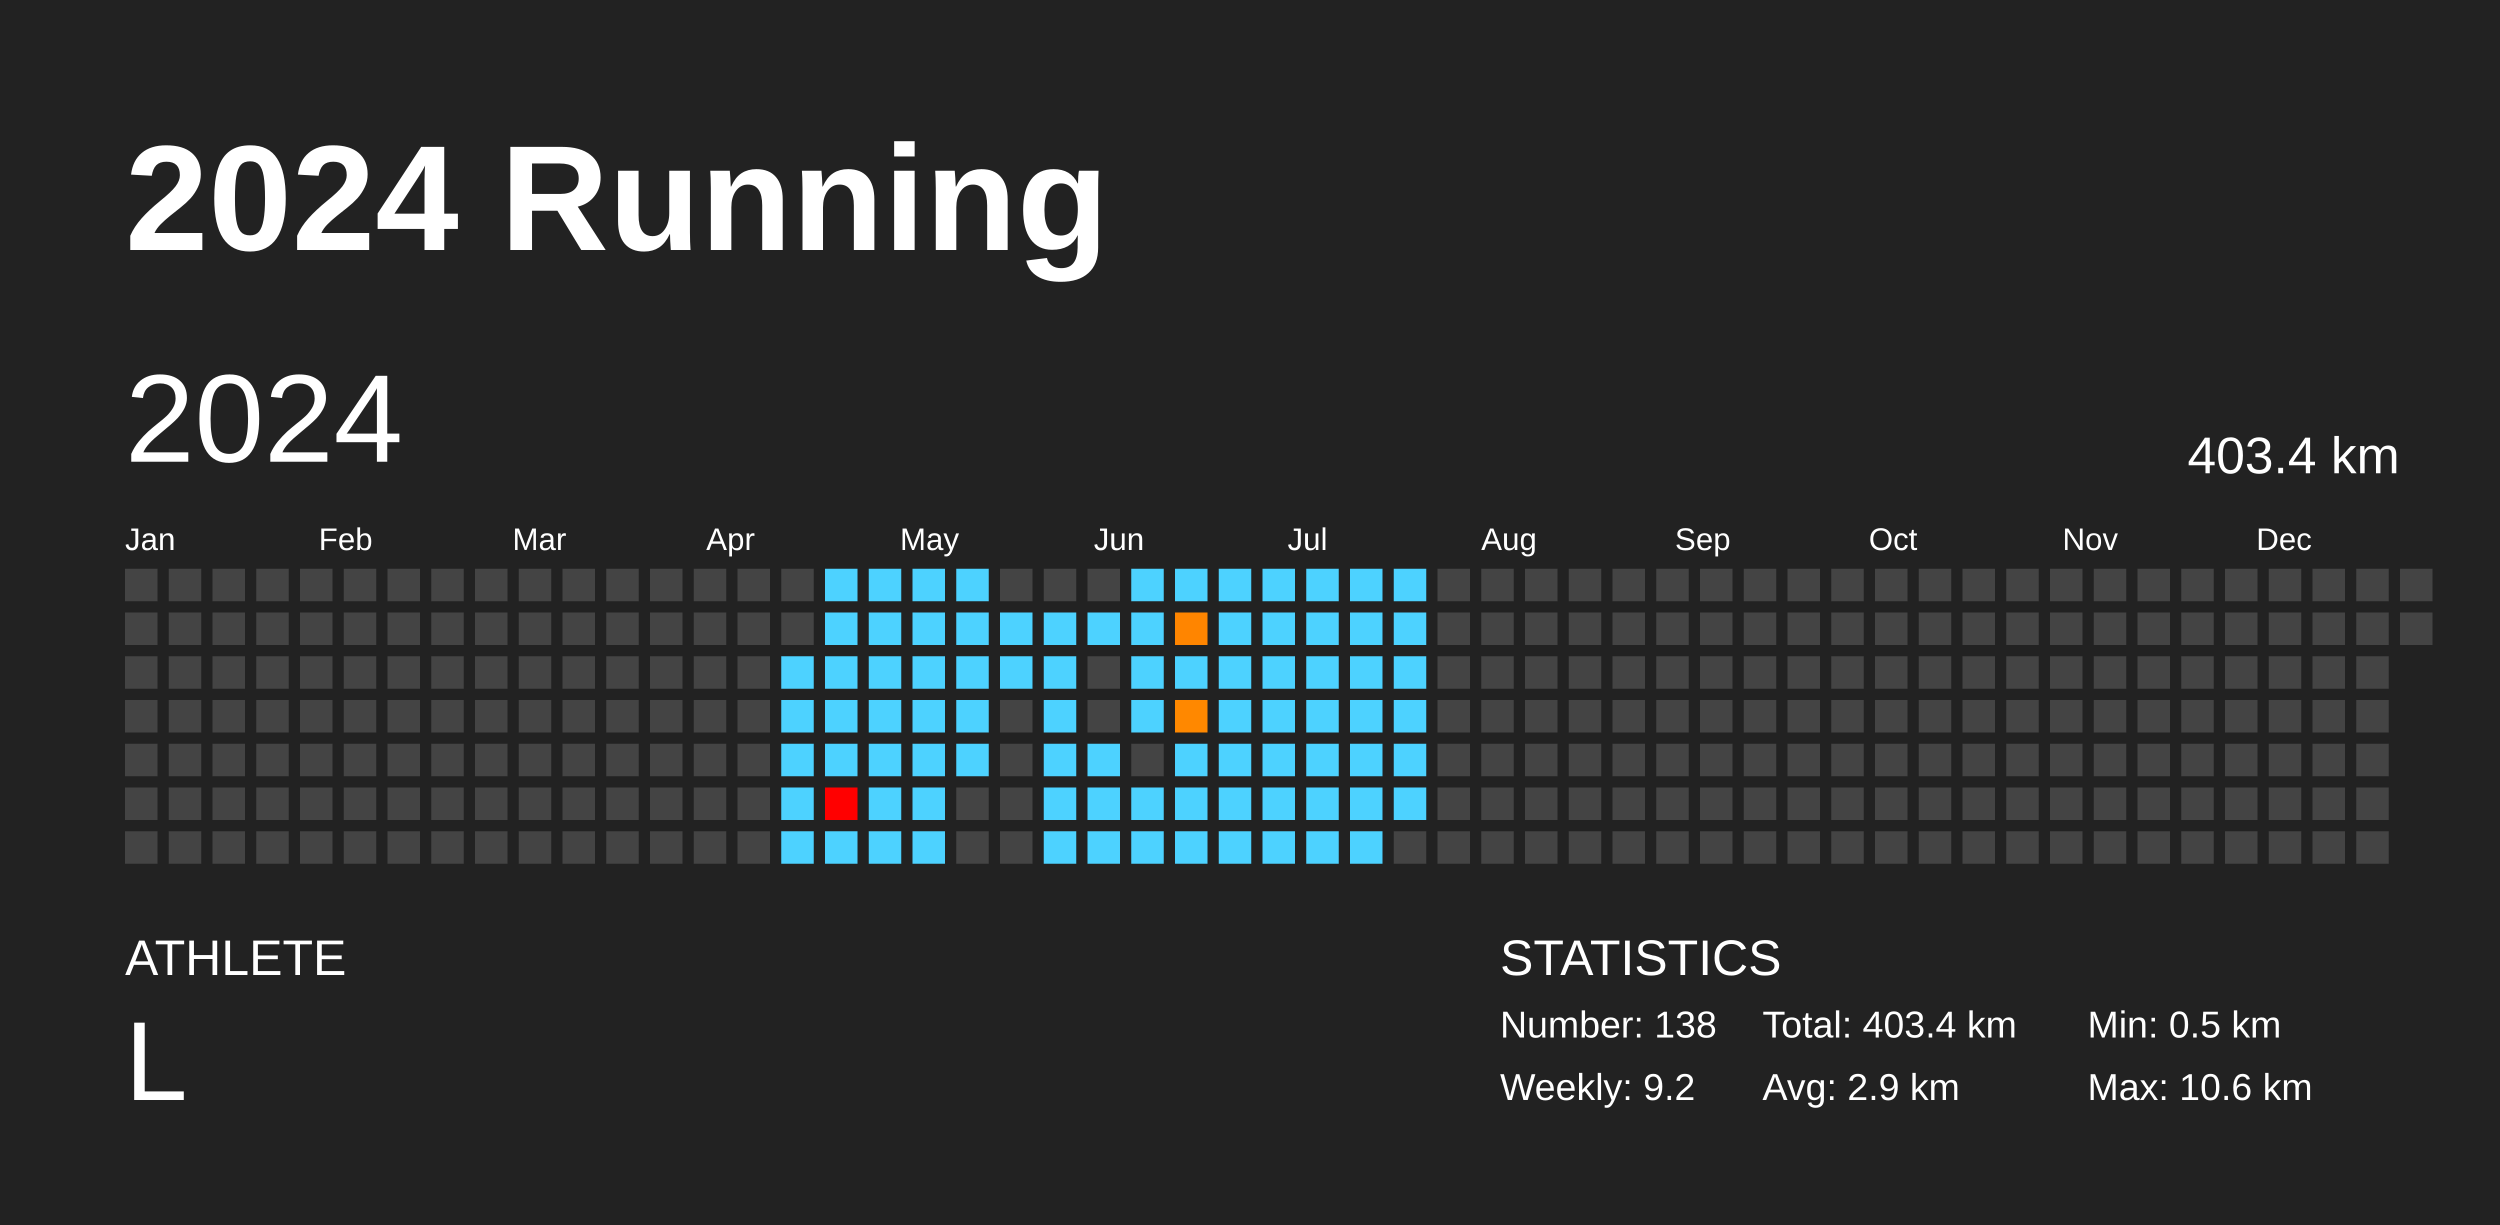
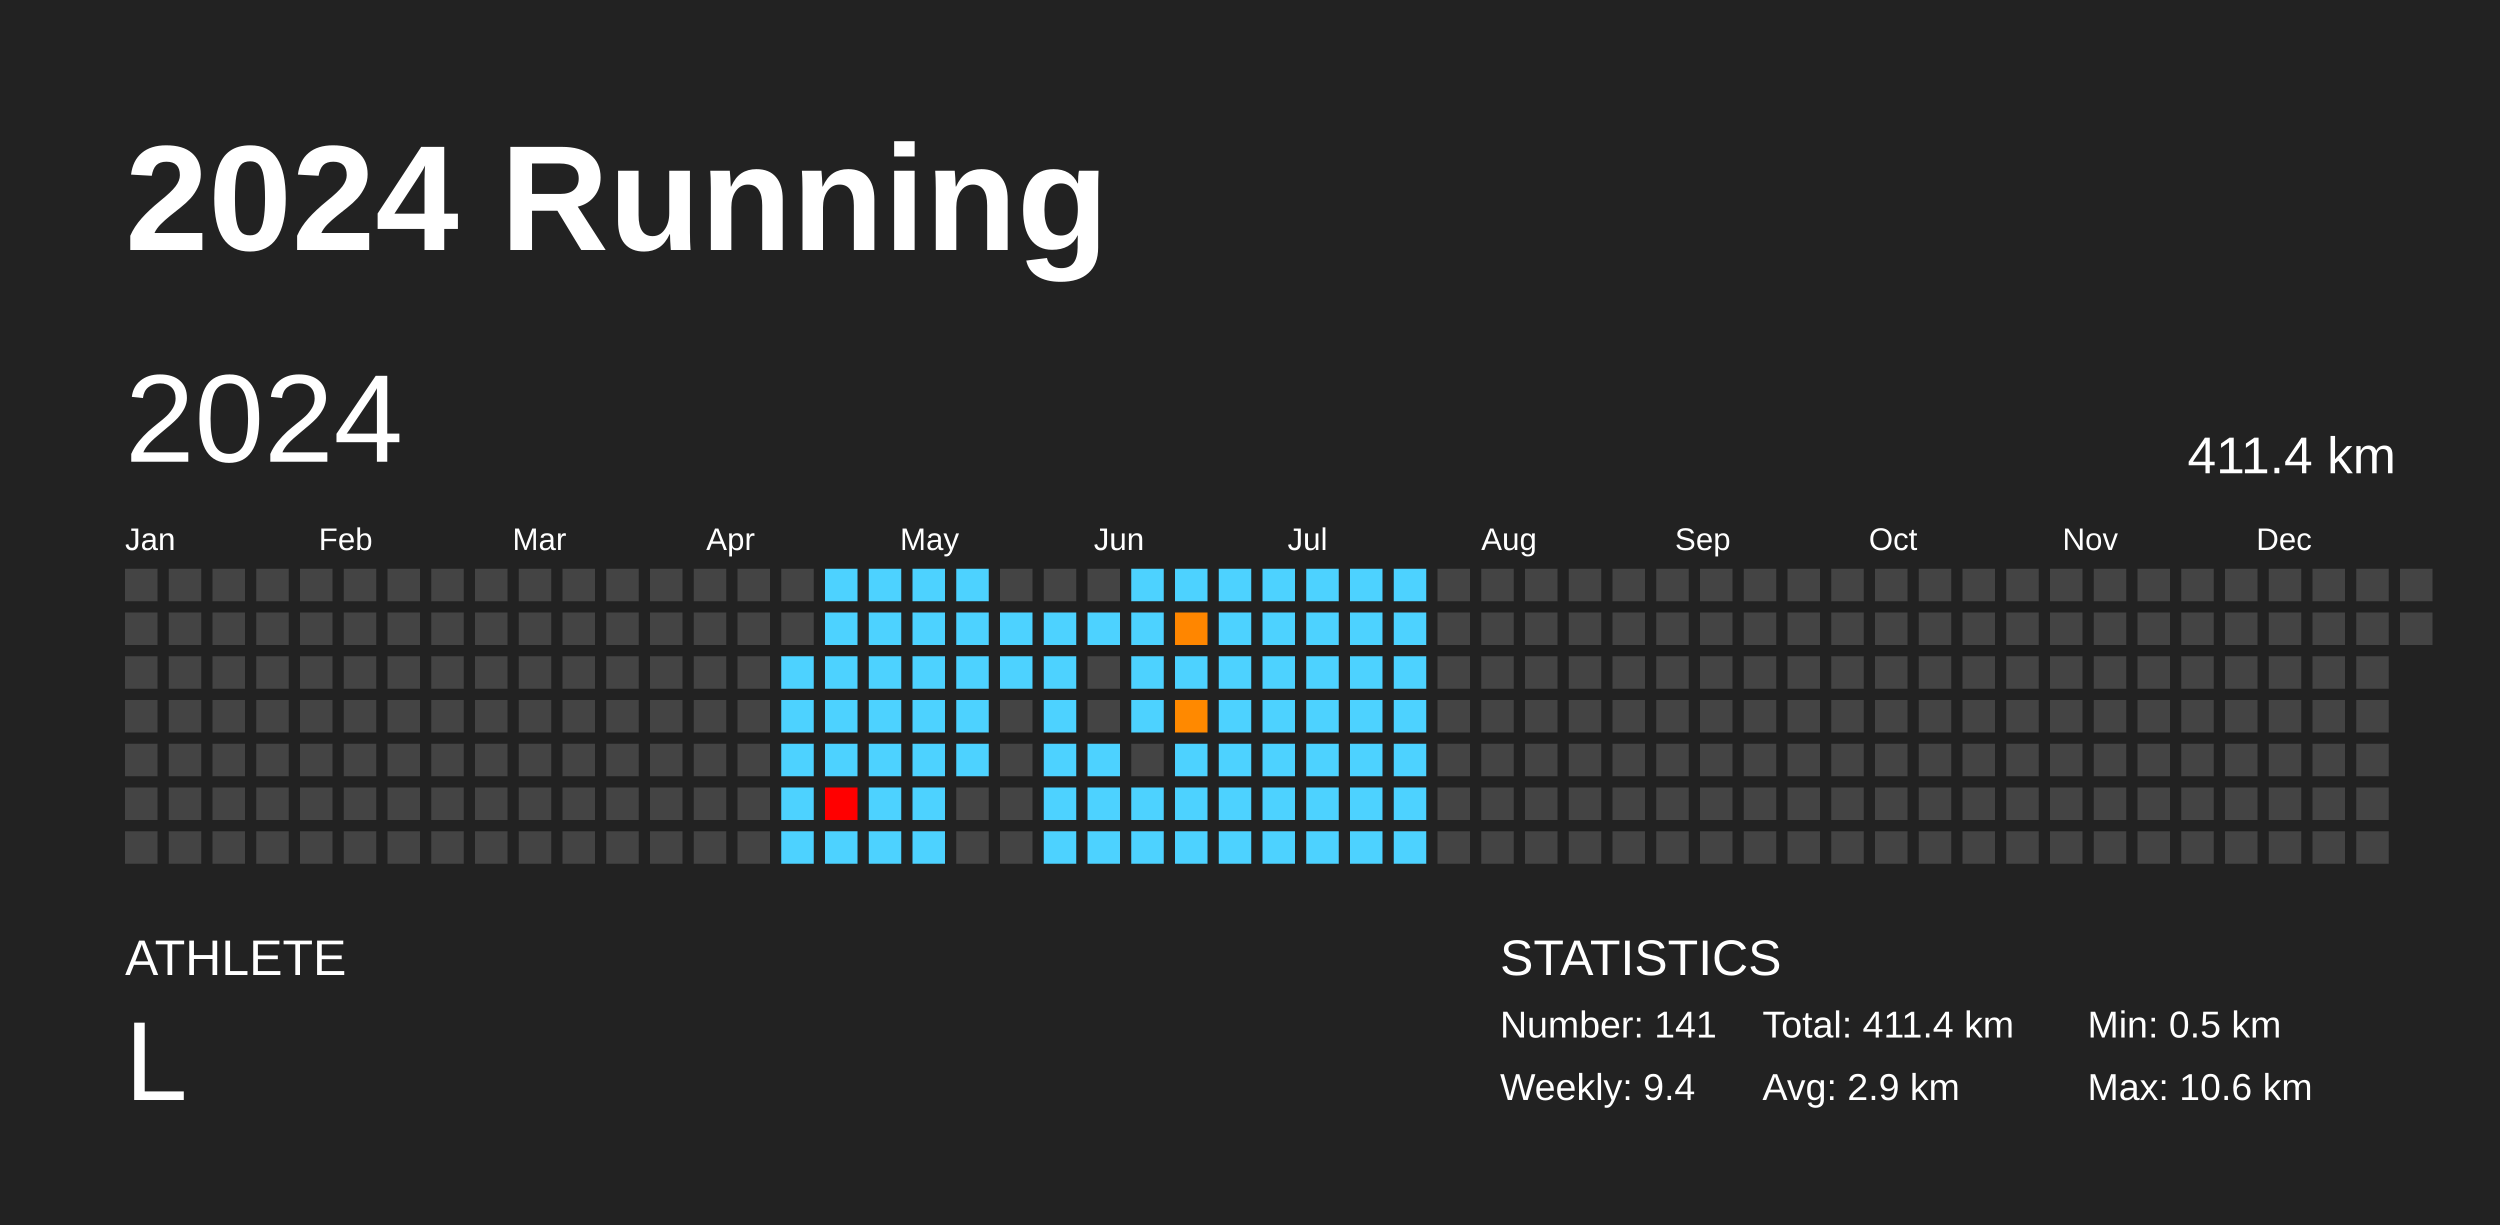
<svg xmlns="http://www.w3.org/2000/svg" baseProfile="full" height="98mm" version="1.1" viewBox="0,0,200,98" width="200mm">
  <defs />
  <rect fill="#222222" height="98" width="200" x="0" y="0" />
  <text fill="#FFFFFF" style="font-size:12px; font-family:Arial; font-weight:bold;" x="10" y="20">2024 Running</text>
  <text fill="#FFFFFF" style="font-size:4px; font-family:Arial" x="10" y="78">ATHLETE</text>
  <text fill="#FFFFFF" style="font-size:9px; font-family:Arial" x="10" y="88">L</text>
  <text fill="#FFFFFF" style="font-size:4px; font-family:Arial" x="120" y="78">STATISTICS</text>
-   <text fill="#FFFFFF" style="font-size:3px; font-family:Arial" x="120" y="83">Number: 138</text>
-   <text fill="#FFFFFF" style="font-size:3px; font-family:Arial" x="120" y="88">Weekly: 9.2</text>
-   <text fill="#FFFFFF" style="font-size:3px; font-family:Arial" x="141" y="83">Total: 403.4 km</text>
+   <text fill="#FFFFFF" style="font-size:3px; font-family:Arial" x="120" y="83">Number: 141</text>
+   <text fill="#FFFFFF" style="font-size:3px; font-family:Arial" x="120" y="88">Weekly: 9.4</text>
+   <text fill="#FFFFFF" style="font-size:3px; font-family:Arial" x="141" y="83">Total: 411.4 km</text>
  <text fill="#FFFFFF" style="font-size:3px; font-family:Arial" x="141" y="88">Avg: 2.9 km</text>
  <text fill="#FFFFFF" style="font-size:3px; font-family:Arial" x="167" y="83">Min: 0.5 km</text>
  <text fill="#FFFFFF" style="font-size:3px; font-family:Arial" x="167" y="88">Max: 10.6 km</text>
  <text dominant-baseline="hanging" fill="#FFFFFF" style="font-size:10.0px; font-family:Arial;" x="10" y="30">2024</text>
-   <text dominant-baseline="hanging" fill="#FFFFFF" style="font-size:4.125px; font-family:Arial;" x="175" y="35">403.4 km</text>
+   <text dominant-baseline="hanging" fill="#FFFFFF" style="font-size:4.125px; font-family:Arial;" x="175" y="35">411.4 km</text>
  <text fill="#FFFFFF" style="font-size:2.5px; font-family:Arial" x="10.0" y="44">Jan</text>
  <text fill="#FFFFFF" style="font-size:2.5px; font-family:Arial" x="25.5" y="44">Feb</text>
  <text fill="#FFFFFF" style="font-size:2.5px; font-family:Arial" x="41.0" y="44">Mar</text>
  <text fill="#FFFFFF" style="font-size:2.5px; font-family:Arial" x="56.5" y="44">Apr</text>
  <text fill="#FFFFFF" style="font-size:2.5px; font-family:Arial" x="72.0" y="44">May</text>
  <text fill="#FFFFFF" style="font-size:2.5px; font-family:Arial" x="87.5" y="44">Jun</text>
  <text fill="#FFFFFF" style="font-size:2.5px; font-family:Arial" x="103.0" y="44">Jul</text>
  <text fill="#FFFFFF" style="font-size:2.5px; font-family:Arial" x="118.5" y="44">Aug</text>
  <text fill="#FFFFFF" style="font-size:2.5px; font-family:Arial" x="134.0" y="44">Sep</text>
  <text fill="#FFFFFF" style="font-size:2.5px; font-family:Arial" x="149.5" y="44">Oct</text>
  <text fill="#FFFFFF" style="font-size:2.5px; font-family:Arial" x="165.0" y="44">Nov</text>
  <text fill="#FFFFFF" style="font-size:2.5px; font-family:Arial" x="180.5" y="44">Dec</text>
  <rect fill="#444444" height="2.6" width="2.6" x="10.0" y="45.5" />
  <rect fill="#444444" height="2.6" width="2.6" x="10.0" y="49.0" />
  <rect fill="#444444" height="2.6" width="2.6" x="10.0" y="52.5" />
  <rect fill="#444444" height="2.6" width="2.6" x="10.0" y="56.0" />
  <rect fill="#444444" height="2.6" width="2.6" x="10.0" y="59.5" />
  <rect fill="#444444" height="2.6" width="2.6" x="10.0" y="63.0" />
  <rect fill="#444444" height="2.6" width="2.6" x="10.0" y="66.5" />
  <rect fill="#444444" height="2.6" width="2.6" x="13.5" y="45.5" />
  <rect fill="#444444" height="2.6" width="2.6" x="13.5" y="49.0" />
  <rect fill="#444444" height="2.6" width="2.6" x="13.5" y="52.5" />
  <rect fill="#444444" height="2.6" width="2.6" x="13.5" y="56.0" />
  <rect fill="#444444" height="2.6" width="2.6" x="13.5" y="59.5" />
  <rect fill="#444444" height="2.6" width="2.6" x="13.5" y="63.0" />
  <rect fill="#444444" height="2.6" width="2.6" x="13.5" y="66.5" />
  <rect fill="#444444" height="2.6" width="2.6" x="17.0" y="45.5" />
  <rect fill="#444444" height="2.6" width="2.6" x="17.0" y="49.0" />
  <rect fill="#444444" height="2.6" width="2.6" x="17.0" y="52.5" />
  <rect fill="#444444" height="2.6" width="2.6" x="17.0" y="56.0" />
  <rect fill="#444444" height="2.6" width="2.6" x="17.0" y="59.5" />
  <rect fill="#444444" height="2.6" width="2.6" x="17.0" y="63.0" />
  <rect fill="#444444" height="2.6" width="2.6" x="17.0" y="66.5" />
  <rect fill="#444444" height="2.6" width="2.6" x="20.5" y="45.5" />
  <rect fill="#444444" height="2.6" width="2.6" x="20.5" y="49.0" />
  <rect fill="#444444" height="2.6" width="2.6" x="20.5" y="52.5" />
  <rect fill="#444444" height="2.6" width="2.6" x="20.5" y="56.0" />
  <rect fill="#444444" height="2.6" width="2.6" x="20.5" y="59.5" />
  <rect fill="#444444" height="2.6" width="2.6" x="20.5" y="63.0" />
  <rect fill="#444444" height="2.6" width="2.6" x="20.5" y="66.5" />
  <rect fill="#444444" height="2.6" width="2.6" x="24.0" y="45.5" />
  <rect fill="#444444" height="2.6" width="2.6" x="24.0" y="49.0" />
  <rect fill="#444444" height="2.6" width="2.6" x="24.0" y="52.5" />
  <rect fill="#444444" height="2.6" width="2.6" x="24.0" y="56.0" />
  <rect fill="#444444" height="2.6" width="2.6" x="24.0" y="59.5" />
  <rect fill="#444444" height="2.6" width="2.6" x="24.0" y="63.0" />
  <rect fill="#444444" height="2.6" width="2.6" x="24.0" y="66.5" />
  <rect fill="#444444" height="2.6" width="2.6" x="27.5" y="45.5" />
  <rect fill="#444444" height="2.6" width="2.6" x="27.5" y="49.0" />
  <rect fill="#444444" height="2.6" width="2.6" x="27.5" y="52.5" />
  <rect fill="#444444" height="2.6" width="2.6" x="27.5" y="56.0" />
  <rect fill="#444444" height="2.6" width="2.6" x="27.5" y="59.5" />
  <rect fill="#444444" height="2.6" width="2.6" x="27.5" y="63.0" />
  <rect fill="#444444" height="2.6" width="2.6" x="27.5" y="66.5" />
  <rect fill="#444444" height="2.6" width="2.6" x="31.0" y="45.5" />
  <rect fill="#444444" height="2.6" width="2.6" x="31.0" y="49.0" />
  <rect fill="#444444" height="2.6" width="2.6" x="31.0" y="52.5" />
  <rect fill="#444444" height="2.6" width="2.6" x="31.0" y="56.0" />
  <rect fill="#444444" height="2.6" width="2.6" x="31.0" y="59.5" />
  <rect fill="#444444" height="2.6" width="2.6" x="31.0" y="63.0" />
  <rect fill="#444444" height="2.6" width="2.6" x="31.0" y="66.5" />
  <rect fill="#444444" height="2.6" width="2.6" x="34.5" y="45.5" />
  <rect fill="#444444" height="2.6" width="2.6" x="34.5" y="49.0" />
  <rect fill="#444444" height="2.6" width="2.6" x="34.5" y="52.5" />
  <rect fill="#444444" height="2.6" width="2.6" x="34.5" y="56.0" />
  <rect fill="#444444" height="2.6" width="2.6" x="34.5" y="59.5" />
  <rect fill="#444444" height="2.6" width="2.6" x="34.5" y="63.0" />
  <rect fill="#444444" height="2.6" width="2.6" x="34.5" y="66.5" />
  <rect fill="#444444" height="2.6" width="2.6" x="38.0" y="45.5" />
  <rect fill="#444444" height="2.6" width="2.6" x="38.0" y="49.0" />
  <rect fill="#444444" height="2.6" width="2.6" x="38.0" y="52.5" />
  <rect fill="#444444" height="2.6" width="2.6" x="38.0" y="56.0" />
  <rect fill="#444444" height="2.6" width="2.6" x="38.0" y="59.5" />
  <rect fill="#444444" height="2.6" width="2.6" x="38.0" y="63.0" />
  <rect fill="#444444" height="2.6" width="2.6" x="38.0" y="66.5" />
  <rect fill="#444444" height="2.6" width="2.6" x="41.5" y="45.5" />
  <rect fill="#444444" height="2.6" width="2.6" x="41.5" y="49.0" />
  <rect fill="#444444" height="2.6" width="2.6" x="41.5" y="52.5" />
  <rect fill="#444444" height="2.6" width="2.6" x="41.5" y="56.0" />
  <rect fill="#444444" height="2.6" width="2.6" x="41.5" y="59.5" />
  <rect fill="#444444" height="2.6" width="2.6" x="41.5" y="63.0" />
  <rect fill="#444444" height="2.6" width="2.6" x="41.5" y="66.5" />
  <rect fill="#444444" height="2.6" width="2.6" x="45.0" y="45.5" />
  <rect fill="#444444" height="2.6" width="2.6" x="45.0" y="49.0" />
  <rect fill="#444444" height="2.6" width="2.6" x="45.0" y="52.5" />
  <rect fill="#444444" height="2.6" width="2.6" x="45.0" y="56.0" />
  <rect fill="#444444" height="2.6" width="2.6" x="45.0" y="59.5" />
  <rect fill="#444444" height="2.6" width="2.6" x="45.0" y="63.0" />
  <rect fill="#444444" height="2.6" width="2.6" x="45.0" y="66.5" />
  <rect fill="#444444" height="2.6" width="2.6" x="48.5" y="45.5" />
  <rect fill="#444444" height="2.6" width="2.6" x="48.5" y="49.0" />
  <rect fill="#444444" height="2.6" width="2.6" x="48.5" y="52.5" />
  <rect fill="#444444" height="2.6" width="2.6" x="48.5" y="56.0" />
  <rect fill="#444444" height="2.6" width="2.6" x="48.5" y="59.5" />
  <rect fill="#444444" height="2.6" width="2.6" x="48.5" y="63.0" />
  <rect fill="#444444" height="2.6" width="2.6" x="48.5" y="66.5" />
  <rect fill="#444444" height="2.6" width="2.6" x="52.0" y="45.5" />
  <rect fill="#444444" height="2.6" width="2.6" x="52.0" y="49.0" />
  <rect fill="#444444" height="2.6" width="2.6" x="52.0" y="52.5" />
  <rect fill="#444444" height="2.6" width="2.6" x="52.0" y="56.0" />
  <rect fill="#444444" height="2.6" width="2.6" x="52.0" y="59.5" />
  <rect fill="#444444" height="2.6" width="2.6" x="52.0" y="63.0" />
  <rect fill="#444444" height="2.6" width="2.6" x="52.0" y="66.5" />
  <rect fill="#444444" height="2.6" width="2.6" x="55.5" y="45.5" />
  <rect fill="#444444" height="2.6" width="2.6" x="55.5" y="49.0" />
  <rect fill="#444444" height="2.6" width="2.6" x="55.5" y="52.5" />
  <rect fill="#444444" height="2.6" width="2.6" x="55.5" y="56.0" />
  <rect fill="#444444" height="2.6" width="2.6" x="55.5" y="59.5" />
  <rect fill="#444444" height="2.6" width="2.6" x="55.5" y="63.0" />
  <rect fill="#444444" height="2.6" width="2.6" x="55.5" y="66.5" />
  <rect fill="#444444" height="2.6" width="2.6" x="59.0" y="45.5" />
  <rect fill="#444444" height="2.6" width="2.6" x="59.0" y="49.0" />
  <rect fill="#444444" height="2.6" width="2.6" x="59.0" y="52.5" />
  <rect fill="#444444" height="2.6" width="2.6" x="59.0" y="56.0" />
  <rect fill="#444444" height="2.6" width="2.6" x="59.0" y="59.5" />
  <rect fill="#444444" height="2.6" width="2.6" x="59.0" y="63.0" />
  <rect fill="#444444" height="2.6" width="2.6" x="59.0" y="66.5" />
  <rect fill="#444444" height="2.6" width="2.6" x="62.5" y="45.5" />
  <rect fill="#444444" height="2.6" width="2.6" x="62.5" y="49.0" />
  <rect fill="#4dd2ff" height="2.6" width="2.6" x="62.5" y="52.5" />
  <rect fill="#4dd2ff" height="2.6" width="2.6" x="62.5" y="56.0" />
  <rect fill="#4dd2ff" height="2.6" width="2.6" x="62.5" y="59.5" />
  <rect fill="#4dd2ff" height="2.6" width="2.6" x="62.5" y="63.0" />
  <rect fill="#4dd2ff" height="2.6" width="2.6" x="62.5" y="66.5" />
  <rect fill="#4dd2ff" height="2.6" width="2.6" x="66.0" y="45.5" />
  <rect fill="#4dd2ff" height="2.6" width="2.6" x="66.0" y="49.0" />
  <rect fill="#4dd2ff" height="2.6" width="2.6" x="66.0" y="52.5" />
  <rect fill="#4dd2ff" height="2.6" width="2.6" x="66.0" y="56.0" />
  <rect fill="#4dd2ff" height="2.6" width="2.6" x="66.0" y="59.5" />
  <rect fill="red" height="2.6" width="2.6" x="66.0" y="63.0" />
  <rect fill="#4dd2ff" height="2.6" width="2.6" x="66.0" y="66.5" />
  <rect fill="#4dd2ff" height="2.6" width="2.6" x="69.5" y="45.5" />
  <rect fill="#4dd2ff" height="2.6" width="2.6" x="69.5" y="49.0" />
  <rect fill="#4dd2ff" height="2.6" width="2.6" x="69.5" y="52.5" />
  <rect fill="#4dd2ff" height="2.6" width="2.6" x="69.5" y="56.0" />
  <rect fill="#4dd2ff" height="2.6" width="2.6" x="69.5" y="59.5" />
  <rect fill="#4dd2ff" height="2.6" width="2.6" x="69.5" y="63.0" />
  <rect fill="#4dd2ff" height="2.6" width="2.6" x="69.5" y="66.5" />
  <rect fill="#4dd2ff" height="2.6" width="2.6" x="73.0" y="45.5" />
  <rect fill="#4dd2ff" height="2.6" width="2.6" x="73.0" y="49.0" />
  <rect fill="#4dd2ff" height="2.6" width="2.6" x="73.0" y="52.5" />
  <rect fill="#4dd2ff" height="2.6" width="2.6" x="73.0" y="56.0" />
  <rect fill="#4dd2ff" height="2.6" width="2.6" x="73.0" y="59.5" />
  <rect fill="#4dd2ff" height="2.6" width="2.6" x="73.0" y="63.0" />
  <rect fill="#4dd2ff" height="2.6" width="2.6" x="73.0" y="66.5" />
  <rect fill="#4dd2ff" height="2.6" width="2.6" x="76.5" y="45.5" />
  <rect fill="#4dd2ff" height="2.6" width="2.6" x="76.5" y="49.0" />
  <rect fill="#4dd2ff" height="2.6" width="2.6" x="76.5" y="52.5" />
  <rect fill="#4dd2ff" height="2.6" width="2.6" x="76.5" y="56.0" />
  <rect fill="#4dd2ff" height="2.6" width="2.6" x="76.5" y="59.5" />
  <rect fill="#444444" height="2.6" width="2.6" x="76.5" y="63.0" />
  <rect fill="#444444" height="2.6" width="2.6" x="76.5" y="66.5" />
  <rect fill="#444444" height="2.6" width="2.6" x="80.0" y="45.5" />
  <rect fill="#4dd2ff" height="2.6" width="2.6" x="80.0" y="49.0" />
  <rect fill="#4dd2ff" height="2.6" width="2.6" x="80.0" y="52.5" />
  <rect fill="#444444" height="2.6" width="2.6" x="80.0" y="56.0" />
  <rect fill="#444444" height="2.6" width="2.6" x="80.0" y="59.5" />
  <rect fill="#444444" height="2.6" width="2.6" x="80.0" y="63.0" />
  <rect fill="#444444" height="2.6" width="2.6" x="80.0" y="66.5" />
  <rect fill="#444444" height="2.6" width="2.6" x="83.5" y="45.5" />
  <rect fill="#4dd2ff" height="2.6" width="2.6" x="83.5" y="49.0" />
  <rect fill="#4dd2ff" height="2.6" width="2.6" x="83.5" y="52.5" />
  <rect fill="#4dd2ff" height="2.6" width="2.6" x="83.5" y="56.0" />
  <rect fill="#4dd2ff" height="2.6" width="2.6" x="83.5" y="59.5" />
  <rect fill="#4dd2ff" height="2.6" width="2.6" x="83.5" y="63.0" />
  <rect fill="#4dd2ff" height="2.6" width="2.6" x="83.5" y="66.5" />
  <rect fill="#444444" height="2.6" width="2.6" x="87.0" y="45.5" />
  <rect fill="#4dd2ff" height="2.6" width="2.6" x="87.0" y="49.0" />
  <rect fill="#444444" height="2.6" width="2.6" x="87.0" y="52.5" />
  <rect fill="#444444" height="2.6" width="2.6" x="87.0" y="56.0" />
  <rect fill="#4dd2ff" height="2.6" width="2.6" x="87.0" y="59.5" />
  <rect fill="#4dd2ff" height="2.6" width="2.6" x="87.0" y="63.0" />
  <rect fill="#4dd2ff" height="2.6" width="2.6" x="87.0" y="66.5" />
  <rect fill="#4dd2ff" height="2.6" width="2.6" x="90.5" y="45.5" />
  <rect fill="#4dd2ff" height="2.6" width="2.6" x="90.5" y="49.0" />
  <rect fill="#4dd2ff" height="2.6" width="2.6" x="90.5" y="52.5" />
  <rect fill="#4dd2ff" height="2.6" width="2.6" x="90.5" y="56.0" />
  <rect fill="#444444" height="2.6" width="2.6" x="90.5" y="59.5" />
  <rect fill="#4dd2ff" height="2.6" width="2.6" x="90.5" y="63.0" />
  <rect fill="#4dd2ff" height="2.6" width="2.6" x="90.5" y="66.5" />
  <rect fill="#4dd2ff" height="2.6" width="2.6" x="94.0" y="45.5" />
-   <rect fill="#ff8500" height="2.6" width="2.6" x="94.0" y="49.0" />
+   <rect fill="#ff8600" height="2.6" width="2.6" x="94.0" y="49.0" />
  <rect fill="#4dd2ff" height="2.6" width="2.6" x="94.0" y="52.5" />
-   <rect fill="#ff8800" height="2.6" width="2.6" x="94.0" y="56.0" />
+   <rect fill="#ff8900" height="2.6" width="2.6" x="94.0" y="56.0" />
  <rect fill="#4dd2ff" height="2.6" width="2.6" x="94.0" y="59.5" />
  <rect fill="#4dd2ff" height="2.6" width="2.6" x="94.0" y="63.0" />
  <rect fill="#4dd2ff" height="2.6" width="2.6" x="94.0" y="66.5" />
  <rect fill="#4dd2ff" height="2.6" width="2.6" x="97.5" y="45.5" />
  <rect fill="#4dd2ff" height="2.6" width="2.6" x="97.5" y="49.0" />
  <rect fill="#4dd2ff" height="2.6" width="2.6" x="97.5" y="52.5" />
  <rect fill="#4dd2ff" height="2.6" width="2.6" x="97.5" y="56.0" />
  <rect fill="#4dd2ff" height="2.6" width="2.6" x="97.5" y="59.5" />
  <rect fill="#4dd2ff" height="2.6" width="2.6" x="97.5" y="63.0" />
  <rect fill="#4dd2ff" height="2.6" width="2.6" x="97.5" y="66.5" />
  <rect fill="#4dd2ff" height="2.6" width="2.6" x="101.0" y="45.5" />
  <rect fill="#4dd2ff" height="2.6" width="2.6" x="101.0" y="49.0" />
  <rect fill="#4dd2ff" height="2.6" width="2.6" x="101.0" y="52.5" />
  <rect fill="#4dd2ff" height="2.6" width="2.6" x="101.0" y="56.0" />
  <rect fill="#4dd2ff" height="2.6" width="2.6" x="101.0" y="59.5" />
  <rect fill="#4dd2ff" height="2.6" width="2.6" x="101.0" y="63.0" />
  <rect fill="#4dd2ff" height="2.6" width="2.6" x="101.0" y="66.5" />
  <rect fill="#4dd2ff" height="2.6" width="2.6" x="104.5" y="45.5" />
  <rect fill="#4dd2ff" height="2.6" width="2.6" x="104.5" y="49.0" />
  <rect fill="#4dd2ff" height="2.6" width="2.6" x="104.5" y="52.5" />
  <rect fill="#4dd2ff" height="2.6" width="2.6" x="104.5" y="56.0" />
  <rect fill="#4dd2ff" height="2.6" width="2.6" x="104.5" y="59.5" />
  <rect fill="#4dd2ff" height="2.6" width="2.6" x="104.5" y="63.0" />
  <rect fill="#4dd2ff" height="2.6" width="2.6" x="104.5" y="66.5" />
  <rect fill="#4dd2ff" height="2.6" width="2.6" x="108.0" y="45.5" />
  <rect fill="#4dd2ff" height="2.6" width="2.6" x="108.0" y="49.0" />
  <rect fill="#4dd2ff" height="2.6" width="2.6" x="108.0" y="52.5" />
  <rect fill="#4dd2ff" height="2.6" width="2.6" x="108.0" y="56.0" />
  <rect fill="#4dd2ff" height="2.6" width="2.6" x="108.0" y="59.5" />
  <rect fill="#4dd2ff" height="2.6" width="2.6" x="108.0" y="63.0" />
  <rect fill="#4dd2ff" height="2.6" width="2.6" x="108.0" y="66.5" />
  <rect fill="#4dd2ff" height="2.6" width="2.6" x="111.5" y="45.5" />
  <rect fill="#4dd2ff" height="2.6" width="2.6" x="111.5" y="49.0" />
  <rect fill="#4dd2ff" height="2.6" width="2.6" x="111.5" y="52.5" />
  <rect fill="#4dd2ff" height="2.6" width="2.6" x="111.5" y="56.0" />
  <rect fill="#4dd2ff" height="2.6" width="2.6" x="111.5" y="59.5" />
  <rect fill="#4dd2ff" height="2.6" width="2.6" x="111.5" y="63.0" />
-   <rect fill="#444444" height="2.6" width="2.6" x="111.5" y="66.5" />
+   <rect fill="#4dd2ff" height="2.6" width="2.6" x="111.5" y="66.5" />
  <rect fill="#444444" height="2.6" width="2.6" x="115.0" y="45.5" />
  <rect fill="#444444" height="2.6" width="2.6" x="115.0" y="49.0" />
  <rect fill="#444444" height="2.6" width="2.6" x="115.0" y="52.5" />
  <rect fill="#444444" height="2.6" width="2.6" x="115.0" y="56.0" />
  <rect fill="#444444" height="2.6" width="2.6" x="115.0" y="59.5" />
  <rect fill="#444444" height="2.6" width="2.6" x="115.0" y="63.0" />
  <rect fill="#444444" height="2.6" width="2.6" x="115.0" y="66.5" />
  <rect fill="#444444" height="2.6" width="2.6" x="118.5" y="45.5" />
  <rect fill="#444444" height="2.6" width="2.6" x="118.5" y="49.0" />
  <rect fill="#444444" height="2.6" width="2.6" x="118.5" y="52.5" />
  <rect fill="#444444" height="2.6" width="2.6" x="118.5" y="56.0" />
  <rect fill="#444444" height="2.6" width="2.6" x="118.5" y="59.5" />
  <rect fill="#444444" height="2.6" width="2.6" x="118.5" y="63.0" />
  <rect fill="#444444" height="2.6" width="2.6" x="118.5" y="66.5" />
  <rect fill="#444444" height="2.6" width="2.6" x="122.0" y="45.5" />
  <rect fill="#444444" height="2.6" width="2.6" x="122.0" y="49.0" />
  <rect fill="#444444" height="2.6" width="2.6" x="122.0" y="52.5" />
  <rect fill="#444444" height="2.6" width="2.6" x="122.0" y="56.0" />
  <rect fill="#444444" height="2.6" width="2.6" x="122.0" y="59.5" />
  <rect fill="#444444" height="2.6" width="2.6" x="122.0" y="63.0" />
  <rect fill="#444444" height="2.6" width="2.6" x="122.0" y="66.5" />
  <rect fill="#444444" height="2.6" width="2.6" x="125.5" y="45.5" />
  <rect fill="#444444" height="2.6" width="2.6" x="125.5" y="49.0" />
  <rect fill="#444444" height="2.6" width="2.6" x="125.5" y="52.5" />
  <rect fill="#444444" height="2.6" width="2.6" x="125.5" y="56.0" />
  <rect fill="#444444" height="2.6" width="2.6" x="125.5" y="59.5" />
  <rect fill="#444444" height="2.6" width="2.6" x="125.5" y="63.0" />
  <rect fill="#444444" height="2.6" width="2.6" x="125.5" y="66.5" />
  <rect fill="#444444" height="2.6" width="2.6" x="129.0" y="45.5" />
  <rect fill="#444444" height="2.6" width="2.6" x="129.0" y="49.0" />
  <rect fill="#444444" height="2.6" width="2.6" x="129.0" y="52.5" />
  <rect fill="#444444" height="2.6" width="2.6" x="129.0" y="56.0" />
  <rect fill="#444444" height="2.6" width="2.6" x="129.0" y="59.5" />
  <rect fill="#444444" height="2.6" width="2.6" x="129.0" y="63.0" />
  <rect fill="#444444" height="2.6" width="2.6" x="129.0" y="66.5" />
  <rect fill="#444444" height="2.6" width="2.6" x="132.5" y="45.5" />
  <rect fill="#444444" height="2.6" width="2.6" x="132.5" y="49.0" />
  <rect fill="#444444" height="2.6" width="2.6" x="132.5" y="52.5" />
  <rect fill="#444444" height="2.6" width="2.6" x="132.5" y="56.0" />
  <rect fill="#444444" height="2.6" width="2.6" x="132.5" y="59.5" />
  <rect fill="#444444" height="2.6" width="2.6" x="132.5" y="63.0" />
  <rect fill="#444444" height="2.6" width="2.6" x="132.5" y="66.5" />
  <rect fill="#444444" height="2.6" width="2.6" x="136.0" y="45.5" />
  <rect fill="#444444" height="2.6" width="2.6" x="136.0" y="49.0" />
  <rect fill="#444444" height="2.6" width="2.6" x="136.0" y="52.5" />
  <rect fill="#444444" height="2.6" width="2.6" x="136.0" y="56.0" />
  <rect fill="#444444" height="2.6" width="2.6" x="136.0" y="59.5" />
  <rect fill="#444444" height="2.6" width="2.6" x="136.0" y="63.0" />
  <rect fill="#444444" height="2.6" width="2.6" x="136.0" y="66.5" />
  <rect fill="#444444" height="2.6" width="2.6" x="139.5" y="45.5" />
  <rect fill="#444444" height="2.6" width="2.6" x="139.5" y="49.0" />
  <rect fill="#444444" height="2.6" width="2.6" x="139.5" y="52.5" />
  <rect fill="#444444" height="2.6" width="2.6" x="139.5" y="56.0" />
  <rect fill="#444444" height="2.6" width="2.6" x="139.5" y="59.5" />
  <rect fill="#444444" height="2.6" width="2.6" x="139.5" y="63.0" />
  <rect fill="#444444" height="2.6" width="2.6" x="139.5" y="66.5" />
  <rect fill="#444444" height="2.6" width="2.6" x="143.0" y="45.5" />
  <rect fill="#444444" height="2.6" width="2.6" x="143.0" y="49.0" />
  <rect fill="#444444" height="2.6" width="2.6" x="143.0" y="52.5" />
  <rect fill="#444444" height="2.6" width="2.6" x="143.0" y="56.0" />
  <rect fill="#444444" height="2.6" width="2.6" x="143.0" y="59.5" />
  <rect fill="#444444" height="2.6" width="2.6" x="143.0" y="63.0" />
  <rect fill="#444444" height="2.6" width="2.6" x="143.0" y="66.5" />
  <rect fill="#444444" height="2.6" width="2.6" x="146.5" y="45.5" />
  <rect fill="#444444" height="2.6" width="2.6" x="146.5" y="49.0" />
  <rect fill="#444444" height="2.6" width="2.6" x="146.5" y="52.5" />
  <rect fill="#444444" height="2.6" width="2.6" x="146.5" y="56.0" />
  <rect fill="#444444" height="2.6" width="2.6" x="146.5" y="59.5" />
  <rect fill="#444444" height="2.6" width="2.6" x="146.5" y="63.0" />
  <rect fill="#444444" height="2.6" width="2.6" x="146.5" y="66.5" />
  <rect fill="#444444" height="2.6" width="2.6" x="150.0" y="45.5" />
  <rect fill="#444444" height="2.6" width="2.6" x="150.0" y="49.0" />
  <rect fill="#444444" height="2.6" width="2.6" x="150.0" y="52.5" />
  <rect fill="#444444" height="2.6" width="2.6" x="150.0" y="56.0" />
  <rect fill="#444444" height="2.6" width="2.6" x="150.0" y="59.5" />
  <rect fill="#444444" height="2.6" width="2.6" x="150.0" y="63.0" />
  <rect fill="#444444" height="2.6" width="2.6" x="150.0" y="66.5" />
  <rect fill="#444444" height="2.6" width="2.6" x="153.5" y="45.5" />
  <rect fill="#444444" height="2.6" width="2.6" x="153.5" y="49.0" />
  <rect fill="#444444" height="2.6" width="2.6" x="153.5" y="52.5" />
  <rect fill="#444444" height="2.6" width="2.6" x="153.5" y="56.0" />
  <rect fill="#444444" height="2.6" width="2.6" x="153.5" y="59.5" />
  <rect fill="#444444" height="2.6" width="2.6" x="153.5" y="63.0" />
  <rect fill="#444444" height="2.6" width="2.6" x="153.5" y="66.5" />
  <rect fill="#444444" height="2.6" width="2.6" x="157.0" y="45.5" />
  <rect fill="#444444" height="2.6" width="2.6" x="157.0" y="49.0" />
  <rect fill="#444444" height="2.6" width="2.6" x="157.0" y="52.5" />
  <rect fill="#444444" height="2.6" width="2.6" x="157.0" y="56.0" />
  <rect fill="#444444" height="2.6" width="2.6" x="157.0" y="59.5" />
  <rect fill="#444444" height="2.6" width="2.6" x="157.0" y="63.0" />
  <rect fill="#444444" height="2.6" width="2.6" x="157.0" y="66.5" />
  <rect fill="#444444" height="2.6" width="2.6" x="160.5" y="45.5" />
  <rect fill="#444444" height="2.6" width="2.6" x="160.5" y="49.0" />
  <rect fill="#444444" height="2.6" width="2.6" x="160.5" y="52.5" />
  <rect fill="#444444" height="2.6" width="2.6" x="160.5" y="56.0" />
  <rect fill="#444444" height="2.6" width="2.6" x="160.5" y="59.5" />
  <rect fill="#444444" height="2.6" width="2.6" x="160.5" y="63.0" />
  <rect fill="#444444" height="2.6" width="2.6" x="160.5" y="66.5" />
  <rect fill="#444444" height="2.6" width="2.6" x="164.0" y="45.5" />
  <rect fill="#444444" height="2.6" width="2.6" x="164.0" y="49.0" />
  <rect fill="#444444" height="2.6" width="2.6" x="164.0" y="52.5" />
  <rect fill="#444444" height="2.6" width="2.6" x="164.0" y="56.0" />
  <rect fill="#444444" height="2.6" width="2.6" x="164.0" y="59.5" />
  <rect fill="#444444" height="2.6" width="2.6" x="164.0" y="63.0" />
  <rect fill="#444444" height="2.6" width="2.6" x="164.0" y="66.5" />
  <rect fill="#444444" height="2.6" width="2.6" x="167.5" y="45.5" />
  <rect fill="#444444" height="2.6" width="2.6" x="167.5" y="49.0" />
  <rect fill="#444444" height="2.6" width="2.6" x="167.5" y="52.5" />
  <rect fill="#444444" height="2.6" width="2.6" x="167.5" y="56.0" />
  <rect fill="#444444" height="2.6" width="2.6" x="167.5" y="59.5" />
  <rect fill="#444444" height="2.6" width="2.6" x="167.5" y="63.0" />
  <rect fill="#444444" height="2.6" width="2.6" x="167.5" y="66.5" />
  <rect fill="#444444" height="2.6" width="2.6" x="171.0" y="45.5" />
  <rect fill="#444444" height="2.6" width="2.6" x="171.0" y="49.0" />
  <rect fill="#444444" height="2.6" width="2.6" x="171.0" y="52.5" />
  <rect fill="#444444" height="2.6" width="2.6" x="171.0" y="56.0" />
  <rect fill="#444444" height="2.6" width="2.6" x="171.0" y="59.5" />
  <rect fill="#444444" height="2.6" width="2.6" x="171.0" y="63.0" />
  <rect fill="#444444" height="2.6" width="2.6" x="171.0" y="66.5" />
  <rect fill="#444444" height="2.6" width="2.6" x="174.5" y="45.5" />
  <rect fill="#444444" height="2.6" width="2.6" x="174.5" y="49.0" />
  <rect fill="#444444" height="2.6" width="2.6" x="174.5" y="52.5" />
  <rect fill="#444444" height="2.6" width="2.6" x="174.5" y="56.0" />
  <rect fill="#444444" height="2.6" width="2.6" x="174.5" y="59.5" />
  <rect fill="#444444" height="2.6" width="2.6" x="174.5" y="63.0" />
  <rect fill="#444444" height="2.6" width="2.6" x="174.5" y="66.5" />
  <rect fill="#444444" height="2.6" width="2.6" x="178.0" y="45.5" />
  <rect fill="#444444" height="2.6" width="2.6" x="178.0" y="49.0" />
  <rect fill="#444444" height="2.6" width="2.6" x="178.0" y="52.5" />
  <rect fill="#444444" height="2.6" width="2.6" x="178.0" y="56.0" />
  <rect fill="#444444" height="2.6" width="2.6" x="178.0" y="59.5" />
  <rect fill="#444444" height="2.6" width="2.6" x="178.0" y="63.0" />
  <rect fill="#444444" height="2.6" width="2.6" x="178.0" y="66.5" />
  <rect fill="#444444" height="2.6" width="2.6" x="181.5" y="45.5" />
  <rect fill="#444444" height="2.6" width="2.6" x="181.5" y="49.0" />
  <rect fill="#444444" height="2.6" width="2.6" x="181.5" y="52.5" />
  <rect fill="#444444" height="2.6" width="2.6" x="181.5" y="56.0" />
  <rect fill="#444444" height="2.6" width="2.6" x="181.5" y="59.5" />
  <rect fill="#444444" height="2.6" width="2.6" x="181.5" y="63.0" />
  <rect fill="#444444" height="2.6" width="2.6" x="181.5" y="66.5" />
  <rect fill="#444444" height="2.6" width="2.6" x="185.0" y="45.5" />
  <rect fill="#444444" height="2.6" width="2.6" x="185.0" y="49.0" />
  <rect fill="#444444" height="2.6" width="2.6" x="185.0" y="52.5" />
  <rect fill="#444444" height="2.6" width="2.6" x="185.0" y="56.0" />
  <rect fill="#444444" height="2.6" width="2.6" x="185.0" y="59.5" />
  <rect fill="#444444" height="2.6" width="2.6" x="185.0" y="63.0" />
  <rect fill="#444444" height="2.6" width="2.6" x="185.0" y="66.5" />
  <rect fill="#444444" height="2.6" width="2.6" x="188.5" y="45.5" />
  <rect fill="#444444" height="2.6" width="2.6" x="188.5" y="49.0" />
  <rect fill="#444444" height="2.6" width="2.6" x="188.5" y="52.5" />
  <rect fill="#444444" height="2.6" width="2.6" x="188.5" y="56.0" />
  <rect fill="#444444" height="2.6" width="2.6" x="188.5" y="59.5" />
  <rect fill="#444444" height="2.6" width="2.6" x="188.5" y="63.0" />
  <rect fill="#444444" height="2.6" width="2.6" x="188.5" y="66.5" />
  <rect fill="#444444" height="2.6" width="2.6" x="192.0" y="45.5" />
  <rect fill="#444444" height="2.6" width="2.6" x="192.0" y="49.0" />
</svg>
